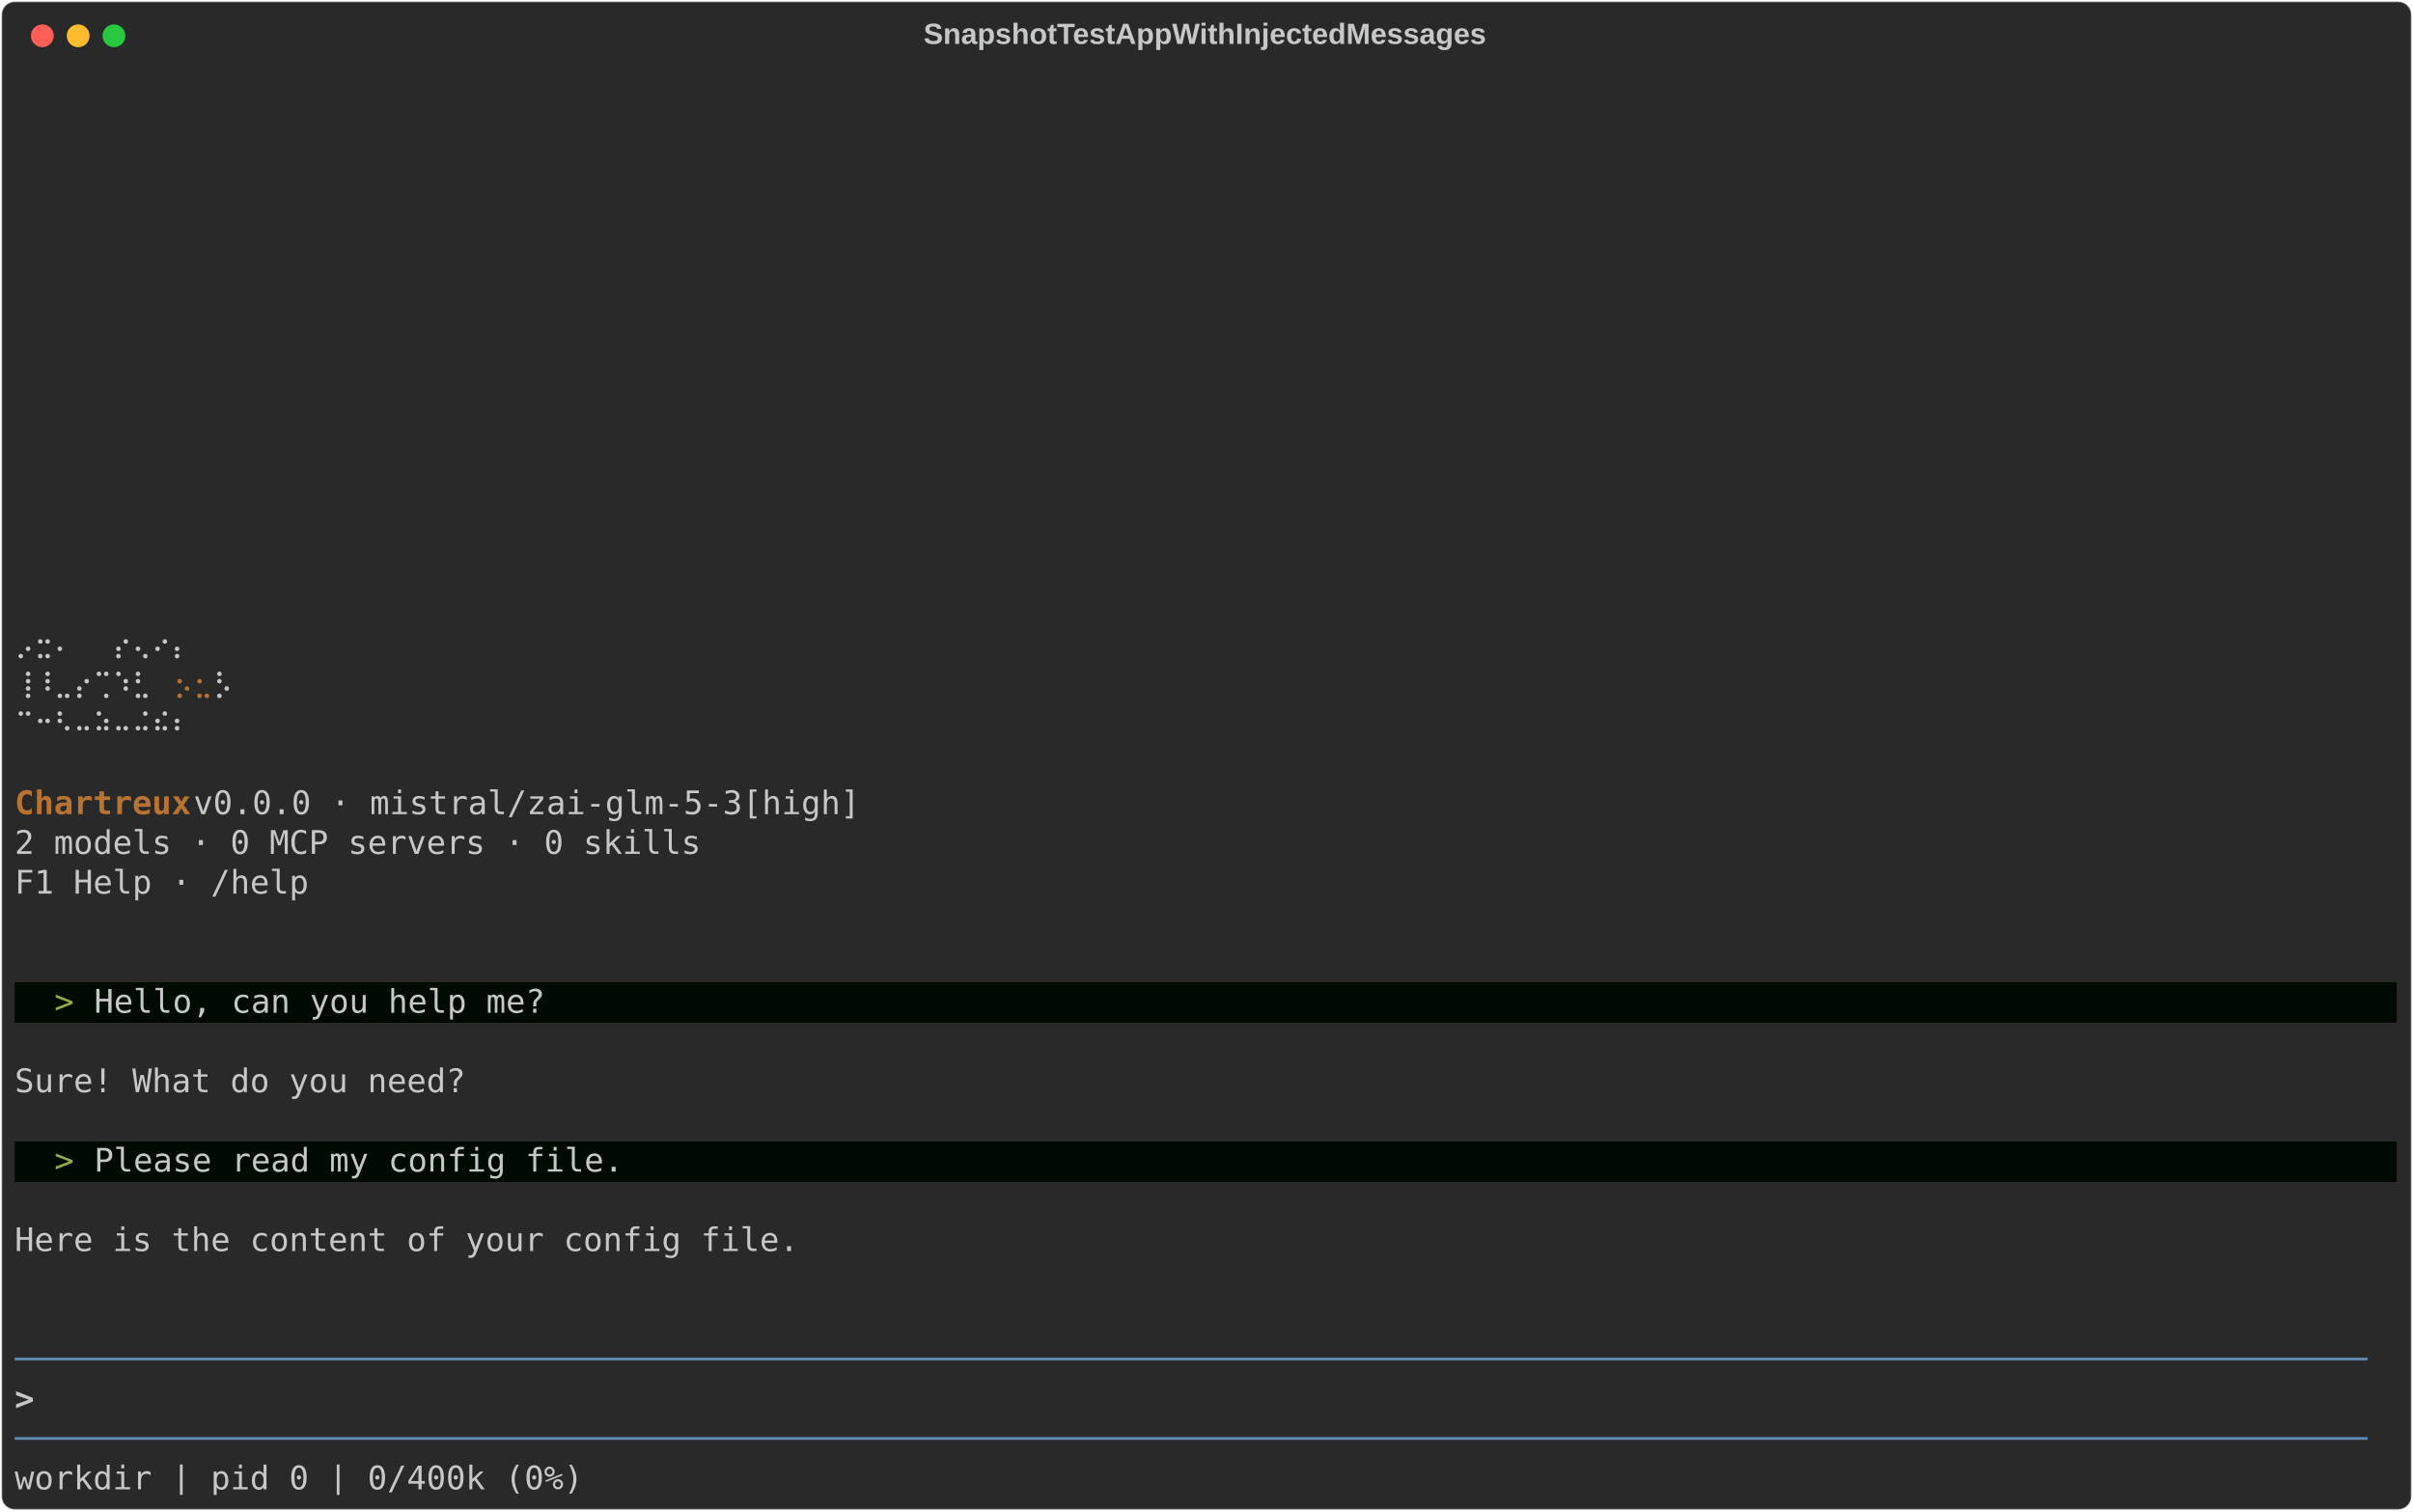
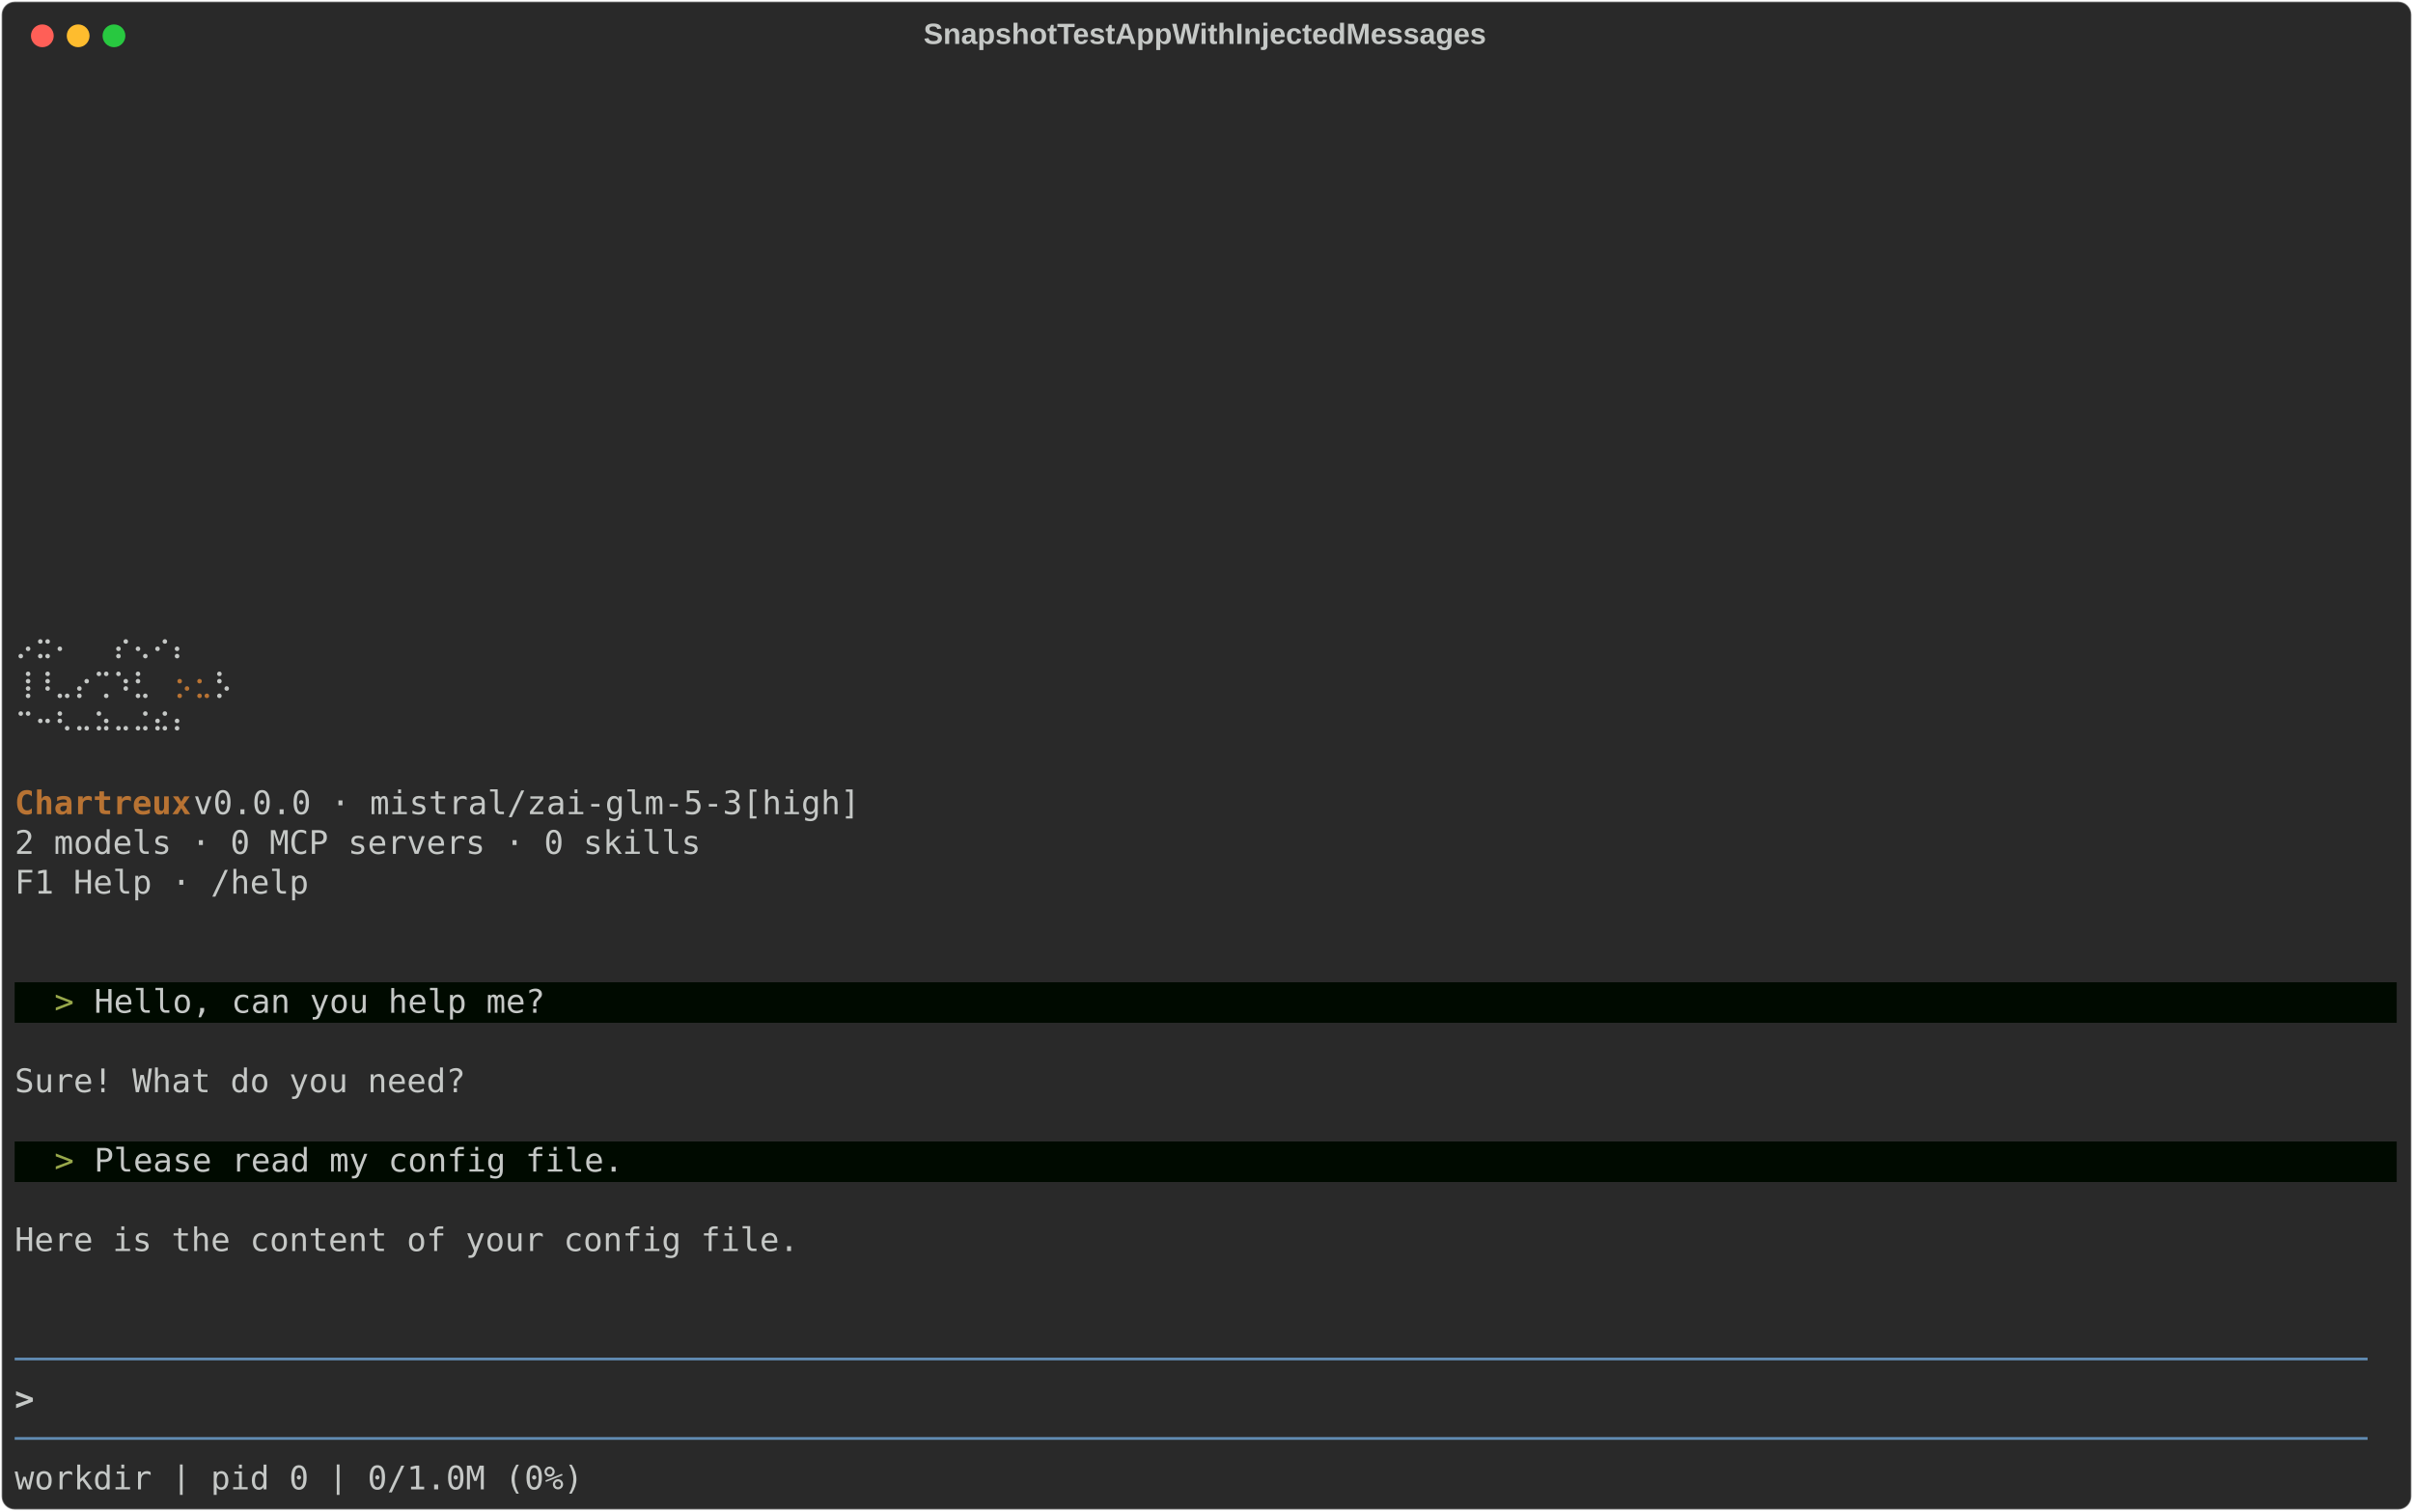
<svg xmlns="http://www.w3.org/2000/svg" class="rich-terminal" viewBox="0 0 1482 928.4">
  <style>

    @font-face {
        font-family: "Fira Code";
        src: local("FiraCode-Regular"),
                url("https://cdnjs.cloudflare.com/ajax/libs/firacode/6.2.0/woff2/FiraCode-Regular.woff2") format("woff2"),
                url("https://cdnjs.cloudflare.com/ajax/libs/firacode/6.2.0/woff/FiraCode-Regular.woff") format("woff");
        font-style: normal;
        font-weight: 400;
    }
    @font-face {
        font-family: "Fira Code";
        src: local("FiraCode-Bold"),
                url("https://cdnjs.cloudflare.com/ajax/libs/firacode/6.2.0/woff2/FiraCode-Bold.woff2") format("woff2"),
                url("https://cdnjs.cloudflare.com/ajax/libs/firacode/6.2.0/woff/FiraCode-Bold.woff") format("woff");
        font-style: bold;
        font-weight: 700;
    }

    .terminal-matrix {
        font-family: Fira Code, monospace;
        font-size: 20px;
        line-height: 24.4px;
        font-variant-east-asian: full-width;
    }

    .terminal-title {
        font-size: 18px;
        font-weight: bold;
        font-family: arial;
    }

    .terminal-r1 { fill: #c5c8c6 }
.terminal-r2 { fill: #b87333 }
.terminal-r3 { fill: #b87333;font-weight: bold }
.terminal-r4 { fill: #98a84b }
.terminal-r5 { fill: #608ab1 }
.terminal-r6 { fill: #c5c8c6;font-weight: bold }
    </style>
  <defs>
    <clipPath id="terminal-clip-terminal">
      <rect x="0" y="0" width="1463.0" height="877.4" />
    </clipPath>
    <clipPath id="terminal-line-0">
      <rect x="0" y="1.5" width="1464" height="24.65" />
    </clipPath>
    <clipPath id="terminal-line-1">
      <rect x="0" y="25.9" width="1464" height="24.65" />
    </clipPath>
    <clipPath id="terminal-line-2">
      <rect x="0" y="50.3" width="1464" height="24.65" />
    </clipPath>
    <clipPath id="terminal-line-3">
      <rect x="0" y="74.7" width="1464" height="24.65" />
    </clipPath>
    <clipPath id="terminal-line-4">
      <rect x="0" y="99.1" width="1464" height="24.65" />
    </clipPath>
    <clipPath id="terminal-line-5">
      <rect x="0" y="123.5" width="1464" height="24.65" />
    </clipPath>
    <clipPath id="terminal-line-6">
      <rect x="0" y="147.9" width="1464" height="24.65" />
    </clipPath>
    <clipPath id="terminal-line-7">
      <rect x="0" y="172.3" width="1464" height="24.65" />
    </clipPath>
    <clipPath id="terminal-line-8">
      <rect x="0" y="196.7" width="1464" height="24.65" />
    </clipPath>
    <clipPath id="terminal-line-9">
      <rect x="0" y="221.1" width="1464" height="24.65" />
    </clipPath>
    <clipPath id="terminal-line-10">
      <rect x="0" y="245.5" width="1464" height="24.65" />
    </clipPath>
    <clipPath id="terminal-line-11">
      <rect x="0" y="269.9" width="1464" height="24.65" />
    </clipPath>
    <clipPath id="terminal-line-12">
      <rect x="0" y="294.3" width="1464" height="24.65" />
    </clipPath>
    <clipPath id="terminal-line-13">
      <rect x="0" y="318.7" width="1464" height="24.65" />
    </clipPath>
    <clipPath id="terminal-line-14">
      <rect x="0" y="343.1" width="1464" height="24.65" />
    </clipPath>
    <clipPath id="terminal-line-15">
      <rect x="0" y="367.5" width="1464" height="24.65" />
    </clipPath>
    <clipPath id="terminal-line-16">
      <rect x="0" y="391.9" width="1464" height="24.65" />
    </clipPath>
    <clipPath id="terminal-line-17">
      <rect x="0" y="416.3" width="1464" height="24.65" />
    </clipPath>
    <clipPath id="terminal-line-18">
      <rect x="0" y="440.7" width="1464" height="24.65" />
    </clipPath>
    <clipPath id="terminal-line-19">
      <rect x="0" y="465.1" width="1464" height="24.65" />
    </clipPath>
    <clipPath id="terminal-line-20">
      <rect x="0" y="489.5" width="1464" height="24.65" />
    </clipPath>
    <clipPath id="terminal-line-21">
      <rect x="0" y="513.9" width="1464" height="24.65" />
    </clipPath>
    <clipPath id="terminal-line-22">
      <rect x="0" y="538.3" width="1464" height="24.65" />
    </clipPath>
    <clipPath id="terminal-line-23">
      <rect x="0" y="562.7" width="1464" height="24.65" />
    </clipPath>
    <clipPath id="terminal-line-24">
      <rect x="0" y="587.1" width="1464" height="24.65" />
    </clipPath>
    <clipPath id="terminal-line-25">
      <rect x="0" y="611.5" width="1464" height="24.65" />
    </clipPath>
    <clipPath id="terminal-line-26">
      <rect x="0" y="635.9" width="1464" height="24.65" />
    </clipPath>
    <clipPath id="terminal-line-27">
      <rect x="0" y="660.3" width="1464" height="24.65" />
    </clipPath>
    <clipPath id="terminal-line-28">
      <rect x="0" y="684.7" width="1464" height="24.65" />
    </clipPath>
    <clipPath id="terminal-line-29">
      <rect x="0" y="709.1" width="1464" height="24.65" />
    </clipPath>
    <clipPath id="terminal-line-30">
      <rect x="0" y="733.5" width="1464" height="24.65" />
    </clipPath>
    <clipPath id="terminal-line-31">
      <rect x="0" y="757.9" width="1464" height="24.65" />
    </clipPath>
    <clipPath id="terminal-line-32">
      <rect x="0" y="782.3" width="1464" height="24.65" />
    </clipPath>
    <clipPath id="terminal-line-33">
      <rect x="0" y="806.7" width="1464" height="24.65" />
    </clipPath>
    <clipPath id="terminal-line-34">
      <rect x="0" y="831.1" width="1464" height="24.65" />
    </clipPath>
  </defs>
  <rect fill="#292929" stroke="rgba(255,255,255,0.35)" stroke-width="1" x="1" y="1" width="1480" height="926.4" rx="8" />
  <text class="terminal-title" fill="#c5c8c6" text-anchor="middle" x="740" y="27">SnapshotTestAppWithInjectedMessages</text>
  <g transform="translate(26,22)">
    <circle cx="0" cy="0" r="7" fill="#ff5f57" />
    <circle cx="22" cy="0" r="7" fill="#febc2e" />
    <circle cx="44" cy="0" r="7" fill="#28c840" />
  </g>
  <g transform="translate(9, 41)" clip-path="url(#terminal-clip-terminal)">
    <rect fill="#000a00" x="0" y="562.7" width="24.4" height="24.65" shape-rendering="crispEdges" />
    <rect fill="#000a00" x="24.4" y="562.7" width="12.2" height="24.65" shape-rendering="crispEdges" />
    <rect fill="#000a00" x="36.6" y="562.7" width="12.2" height="24.65" shape-rendering="crispEdges" />
    <rect fill="#000a00" x="48.8" y="562.7" width="280.6" height="24.65" shape-rendering="crispEdges" />
    <rect fill="#000a00" x="329.4" y="562.7" width="1134.6" height="24.65" shape-rendering="crispEdges" />
    <rect fill="#000a00" x="0" y="660.3" width="24.4" height="24.65" shape-rendering="crispEdges" />
    <rect fill="#000a00" x="24.4" y="660.3" width="12.2" height="24.65" shape-rendering="crispEdges" />
    <rect fill="#000a00" x="36.6" y="660.3" width="12.2" height="24.65" shape-rendering="crispEdges" />
    <rect fill="#000a00" x="48.8" y="660.3" width="329.4" height="24.65" shape-rendering="crispEdges" />
    <rect fill="#000a00" x="378.2" y="660.3" width="1085.8" height="24.65" shape-rendering="crispEdges" />
    <g class="terminal-matrix">
      <text class="terminal-r1" x="1464" y="20" textLength="12.2" clip-path="url(#terminal-line-0)">
</text>
      <text class="terminal-r1" x="1464" y="44.4" textLength="12.2" clip-path="url(#terminal-line-1)">
</text>
      <text class="terminal-r1" x="1464" y="68.8" textLength="12.2" clip-path="url(#terminal-line-2)">
</text>
      <text class="terminal-r1" x="1464" y="93.2" textLength="12.2" clip-path="url(#terminal-line-3)">
</text>
      <text class="terminal-r1" x="1464" y="117.6" textLength="12.2" clip-path="url(#terminal-line-4)">
</text>
      <text class="terminal-r1" x="1464" y="142" textLength="12.2" clip-path="url(#terminal-line-5)">
</text>
      <text class="terminal-r1" x="1464" y="166.4" textLength="12.2" clip-path="url(#terminal-line-6)">
</text>
      <text class="terminal-r1" x="1464" y="190.8" textLength="12.2" clip-path="url(#terminal-line-7)">
</text>
      <text class="terminal-r1" x="1464" y="215.2" textLength="12.2" clip-path="url(#terminal-line-8)">
</text>
      <text class="terminal-r1" x="1464" y="239.6" textLength="12.2" clip-path="url(#terminal-line-9)">
</text>
      <text class="terminal-r1" x="1464" y="264" textLength="12.2" clip-path="url(#terminal-line-10)">
</text>
      <text class="terminal-r1" x="1464" y="288.4" textLength="12.2" clip-path="url(#terminal-line-11)">
</text>
      <text class="terminal-r1" x="1464" y="312.8" textLength="12.2" clip-path="url(#terminal-line-12)">
</text>
      <text class="terminal-r1" x="1464" y="337.2" textLength="12.2" clip-path="url(#terminal-line-13)">
</text>
      <text class="terminal-r1" x="0" y="361.6" textLength="134.2" clip-path="url(#terminal-line-14)">  ⡠⣒⠄  ⡔⢄⠔⡄</text>
      <text class="terminal-r1" x="1464" y="361.6" textLength="12.2" clip-path="url(#terminal-line-14)">
</text>
      <text class="terminal-r1" x="0" y="386" textLength="97.6" clip-path="url(#terminal-line-15)"> ⢸⠸⣀⡔⢉⠱⣃</text>
      <text class="terminal-r2" x="97.6" y="386" textLength="12.2" clip-path="url(#terminal-line-15)">⡢</text>
      <text class="terminal-r2" x="109.8" y="386" textLength="12.2" clip-path="url(#terminal-line-15)">⣂</text>
      <text class="terminal-r1" x="122" y="386" textLength="12.2" clip-path="url(#terminal-line-15)">⡣</text>
      <text class="terminal-r1" x="1464" y="386" textLength="12.2" clip-path="url(#terminal-line-15)">
</text>
      <text class="terminal-r1" x="0" y="410.4" textLength="134.2" clip-path="url(#terminal-line-16)">  ⠉⠒⠣⠤⠵⠤⠬⠮⠆</text>
      <text class="terminal-r1" x="1464" y="410.4" textLength="12.2" clip-path="url(#terminal-line-16)">
</text>
      <text class="terminal-r1" x="1464" y="434.8" textLength="12.2" clip-path="url(#terminal-line-17)">
</text>
      <text class="terminal-r3" x="0" y="459.2" textLength="109.8" clip-path="url(#terminal-line-18)">Chartreux</text>
      <text class="terminal-r1" x="109.8" y="459.2" textLength="427" clip-path="url(#terminal-line-18)"> v0.0.0 · mistral/zai-glm-5-3[high]</text>
      <text class="terminal-r1" x="1464" y="459.2" textLength="12.2" clip-path="url(#terminal-line-18)">
</text>
      <text class="terminal-r1" x="0" y="483.6" textLength="427" clip-path="url(#terminal-line-19)">2 models · 0 MCP servers · 0 skills</text>
      <text class="terminal-r1" x="1464" y="483.6" textLength="12.2" clip-path="url(#terminal-line-19)">
</text>
      <text class="terminal-r1" x="0" y="508" textLength="183" clip-path="url(#terminal-line-20)">F1 Help · /help</text>
      <text class="terminal-r1" x="1464" y="508" textLength="12.2" clip-path="url(#terminal-line-20)">
</text>
      <text class="terminal-r1" x="1464" y="532.4" textLength="12.2" clip-path="url(#terminal-line-21)">
</text>
      <text class="terminal-r1" x="1464" y="556.8" textLength="12.2" clip-path="url(#terminal-line-22)">
</text>
      <text class="terminal-r4" x="24.4" y="581.2" textLength="12.2" clip-path="url(#terminal-line-23)">&gt;</text>
      <text class="terminal-r1" x="48.8" y="581.2" textLength="280.6" clip-path="url(#terminal-line-23)">Hello, can you help me?</text>
      <text class="terminal-r1" x="1464" y="581.2" textLength="12.2" clip-path="url(#terminal-line-23)">
</text>
      <text class="terminal-r1" x="1464" y="605.6" textLength="12.2" clip-path="url(#terminal-line-24)">
</text>
      <text class="terminal-r1" x="0" y="630" textLength="280.6" clip-path="url(#terminal-line-25)">Sure! What do you need?</text>
      <text class="terminal-r1" x="1464" y="630" textLength="12.2" clip-path="url(#terminal-line-25)">
</text>
      <text class="terminal-r1" x="1464" y="654.4" textLength="12.2" clip-path="url(#terminal-line-26)">
</text>
      <text class="terminal-r4" x="24.4" y="678.8" textLength="12.2" clip-path="url(#terminal-line-27)">&gt;</text>
      <text class="terminal-r1" x="48.8" y="678.8" textLength="329.4" clip-path="url(#terminal-line-27)">Please read my config file.</text>
      <text class="terminal-r1" x="1464" y="678.8" textLength="12.2" clip-path="url(#terminal-line-27)">
</text>
      <text class="terminal-r1" x="1464" y="703.2" textLength="12.2" clip-path="url(#terminal-line-28)">
</text>
      <text class="terminal-r1" x="0" y="727.6" textLength="488" clip-path="url(#terminal-line-29)">Here is the content of your config file.</text>
      <text class="terminal-r1" x="1464" y="727.6" textLength="12.2" clip-path="url(#terminal-line-29)">
</text>
      <text class="terminal-r1" x="1464" y="752" textLength="12.2" clip-path="url(#terminal-line-30)">
</text>
      <text class="terminal-r1" x="1464" y="776.4" textLength="12.2" clip-path="url(#terminal-line-31)">
</text>
      <text class="terminal-r5" x="0" y="800.8" textLength="1464" clip-path="url(#terminal-line-32)">────────────────────────────────────────────────────────────────────────────────────────────────────────────────────────</text>
      <text class="terminal-r1" x="1464" y="800.8" textLength="12.2" clip-path="url(#terminal-line-32)">
</text>
      <text class="terminal-r6" x="0" y="825.2" textLength="12.2" clip-path="url(#terminal-line-33)">&gt;</text>
      <text class="terminal-r1" x="1464" y="825.2" textLength="12.2" clip-path="url(#terminal-line-33)">
</text>
      <text class="terminal-r5" x="0" y="849.6" textLength="1464" clip-path="url(#terminal-line-34)">────────────────────────────────────────────────────────────────────────────────────────────────────────────────────────</text>
      <text class="terminal-r1" x="1464" y="849.6" textLength="12.2" clip-path="url(#terminal-line-34)">
</text>
-       <text class="terminal-r1" x="0" y="874" textLength="353.8" clip-path="url(#terminal-line-35)">workdir | pid 0 | 0/400k (0%)</text>
+       <text class="terminal-r1" x="0" y="874" textLength="353.8" clip-path="url(#terminal-line-35)">workdir | pid 0 | 0/1.0M (0%)</text>
    </g>
  </g>
</svg>
